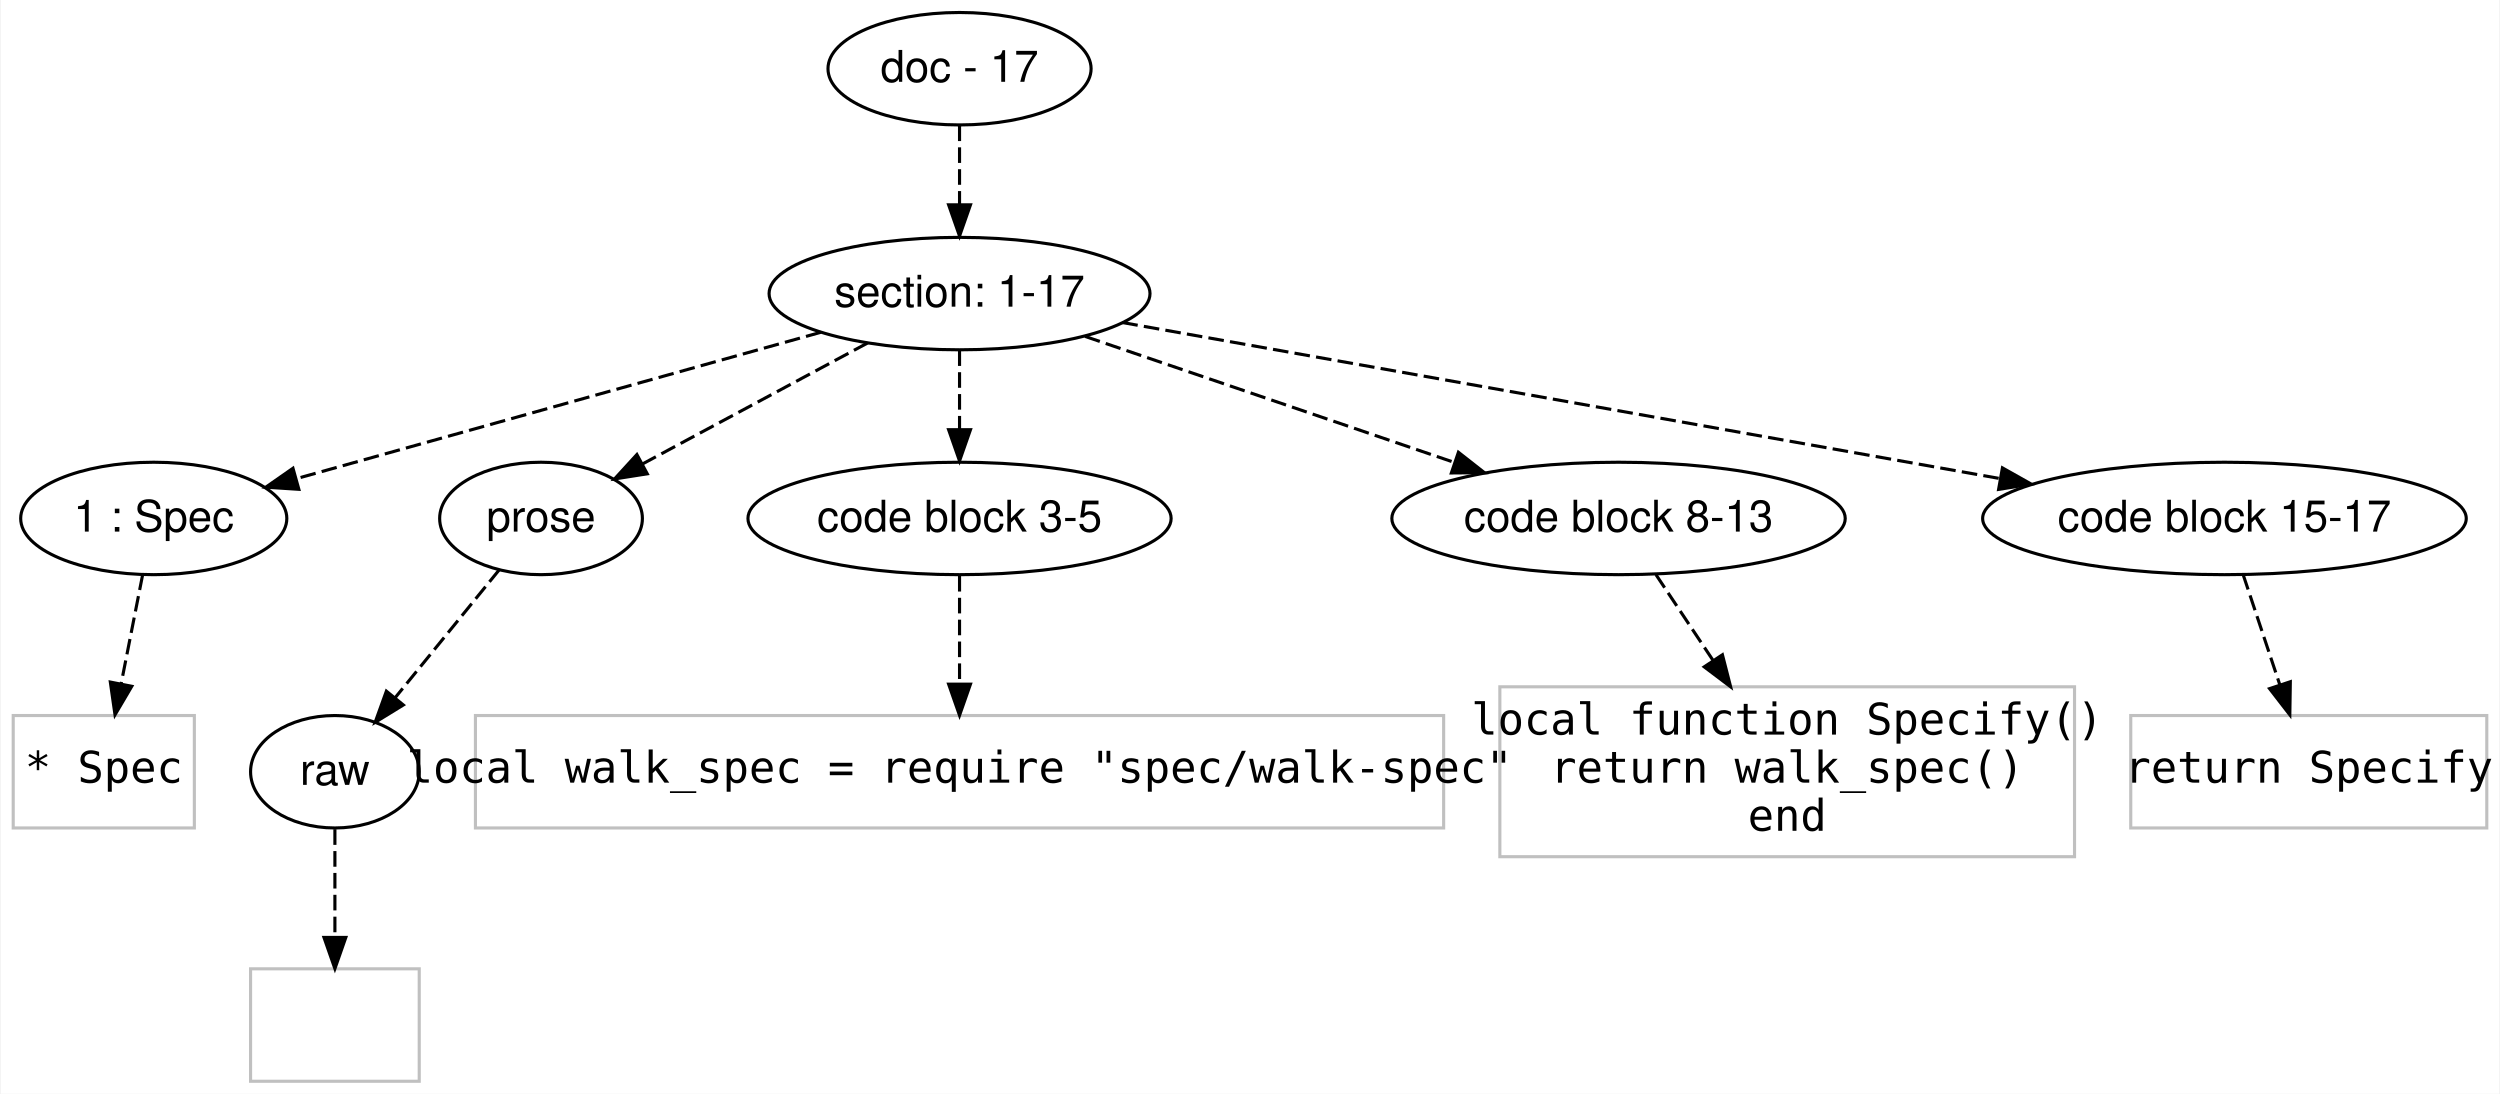
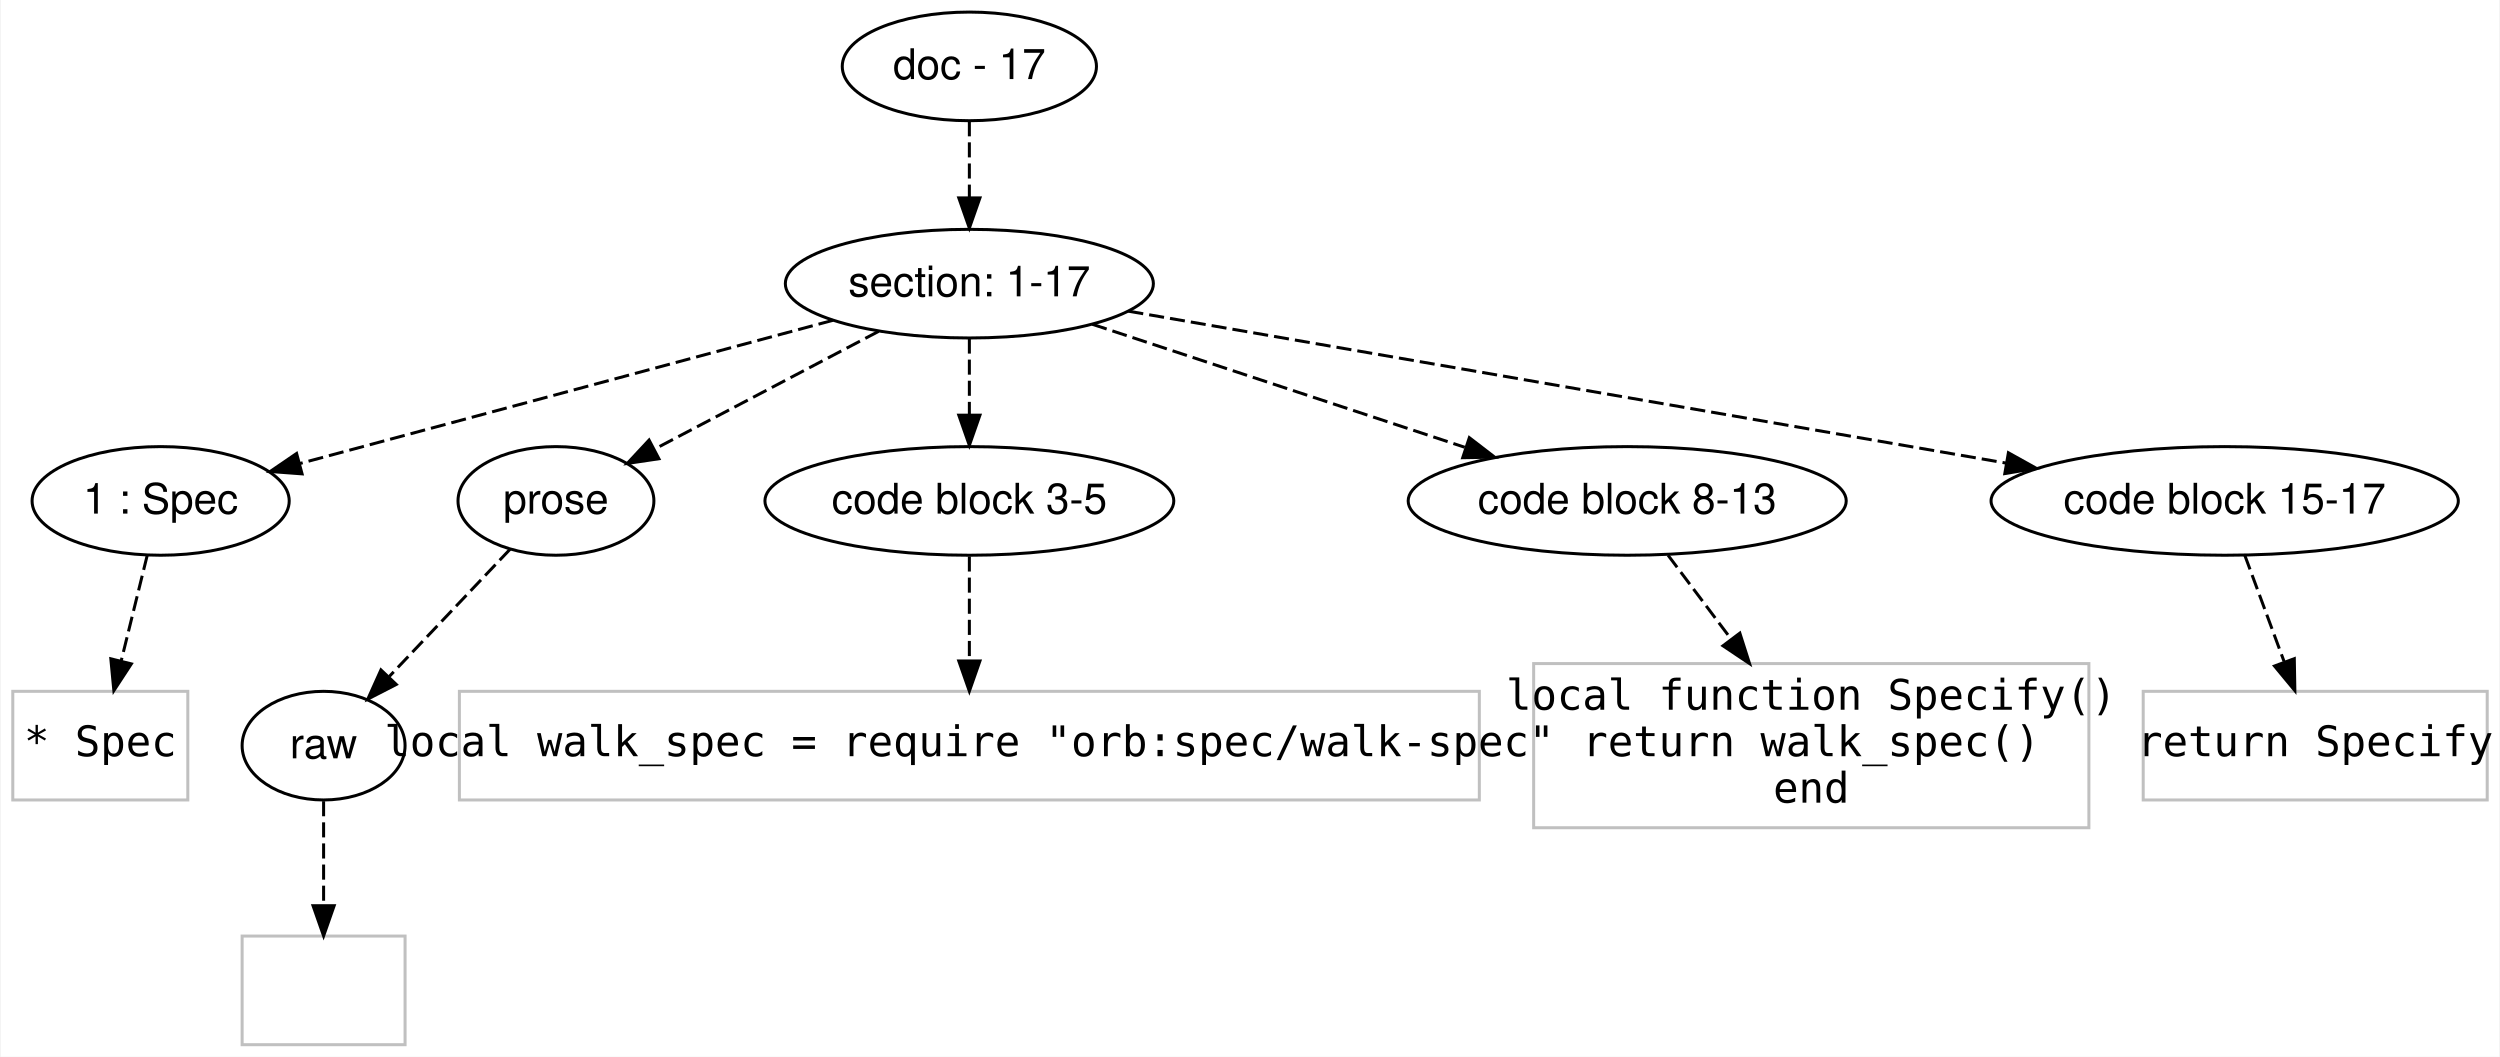
- <svg xmlns="http://www.w3.org/2000/svg" width="800pt" height="350pt" viewBox="0.00 0.00 800.00 350.20">
+ <svg xmlns="http://www.w3.org/2000/svg" width="828pt" height="350pt" viewBox="0.00 0.00 828.00 350.20">
  <g id="graph0" class="graph" transform="scale(1 1) rotate(0) translate(4 346.2001)">
-     <polygon fill="#ffffff" stroke="transparent" points="-4,4 -4,-346.2 796,-346.2 796,4 -4,4" />
-     <g id="node1" class="espalier/node">
-       <ellipse fill="none" stroke="#000000" cx="303" cy="-324.2" rx="42.122" ry="18" />
-       <text text-anchor="middle" x="303" y="-320" font-family="Helvetica,sans-Serif" font-size="14.00" fill="#000000">doc - 17</text>
+     <polygon fill="#ffffff" stroke="transparent" points="-4,4 -4,-346.2 824,-346.2 824,4 -4,4" />
+     <g id="node1" class="node">
+       <ellipse fill="none" stroke="#000000" cx="317" cy="-324.2" rx="42.122" ry="18" />
+       <text text-anchor="middle" x="317" y="-320" font-family="Helvetica,sans-Serif" font-size="14.00" fill="#000000">doc - 17</text>
    </g>
-     <g id="node2" class="espalier/node">
-       <ellipse fill="none" stroke="#000000" cx="303" cy="-252.2" rx="60.983" ry="18" />
-       <text text-anchor="middle" x="303" y="-248" font-family="Helvetica,sans-Serif" font-size="14.00" fill="#000000">section: 1-17</text>
+     <g id="node2" class="node">
+       <ellipse fill="none" stroke="#000000" cx="317" cy="-252.2" rx="60.983" ry="18" />
+       <text text-anchor="middle" x="317" y="-248" font-family="Helvetica,sans-Serif" font-size="14.00" fill="#000000">section: 1-17</text>
    </g>
    <g id="edge1" class="edge">
-       <path fill="none" stroke="#000000" stroke-dasharray="5,2" d="M303,-306.031C303,-298.331 303,-289.174 303,-280.617" />
-       <polygon fill="#000000" stroke="#000000" points="306.5,-280.613 303,-270.613 299.5,-280.613 306.5,-280.613" />
+       <path fill="none" stroke="#000000" stroke-dasharray="5,2" d="M317,-306.031C317,-298.331 317,-289.174 317,-280.617" />
+       <polygon fill="#000000" stroke="#000000" points="320.5,-280.613 317,-270.613 313.5,-280.613 320.5,-280.613" />
    </g>
-     <g id="node3" class="espalier/node">
-       <ellipse fill="none" stroke="#000000" cx="45" cy="-180.2" rx="42.606" ry="18" />
-       <text text-anchor="middle" x="45" y="-176" font-family="Helvetica,sans-Serif" font-size="14.00" fill="#000000">1 : Spec</text>
+     <g id="node3" class="node">
+       <ellipse fill="none" stroke="#000000" cx="49" cy="-180.2" rx="42.606" ry="18" />
+       <text text-anchor="middle" x="49" y="-176" font-family="Helvetica,sans-Serif" font-size="14.00" fill="#000000">1 : Spec</text>
    </g>
    <g id="edge2" class="edge">
-       <path fill="none" stroke="#000000" stroke-dasharray="5,2" d="M258.648,-239.823C211.705,-226.722 137.987,-206.15 90.583,-192.921" />
-       <polygon fill="#000000" stroke="#000000" points="91.458,-189.531 80.885,-190.215 89.577,-196.274 91.458,-189.531" />
+       <path fill="none" stroke="#000000" stroke-dasharray="5,2" d="M271.841,-240.068C222.715,-226.87 144.596,-205.883 95.103,-192.586" />
+       <polygon fill="#000000" stroke="#000000" points="95.866,-189.167 85.3,-189.952 94.05,-195.927 95.866,-189.167" />
    </g>
-     <g id="node4" class="espalier/node">
-       <ellipse fill="none" stroke="#000000" cx="169" cy="-180.2" rx="32.459" ry="18" />
-       <text text-anchor="middle" x="169" y="-176" font-family="Helvetica,sans-Serif" font-size="14.00" fill="#000000">prose</text>
+     <g id="node4" class="node">
+       <ellipse fill="none" stroke="#000000" cx="180" cy="-180.2" rx="32.459" ry="18" />
+       <text text-anchor="middle" x="180" y="-176" font-family="Helvetica,sans-Serif" font-size="14.00" fill="#000000">prose</text>
    </g>
    <g id="edge3" class="edge">
-       <path fill="none" stroke="#000000" stroke-dasharray="5,2" d="M273.593,-236.399C252.291,-224.954 223.493,-209.48 201.508,-197.667" />
-       <polygon fill="#000000" stroke="#000000" points="203.01,-194.501 192.545,-192.851 199.697,-200.667 203.01,-194.501" />
+       <path fill="none" stroke="#000000" stroke-dasharray="5,2" d="M286.935,-236.399C264.92,-224.83 235.075,-209.145 212.509,-197.285" />
+       <polygon fill="#000000" stroke="#000000" points="214.115,-194.175 203.635,-192.621 210.859,-200.372 214.115,-194.175" />
    </g>
-     <g id="node5" class="espalier/node">
-       <ellipse fill="none" stroke="#000000" cx="303" cy="-180.2" rx="67.748" ry="18" />
-       <text text-anchor="middle" x="303" y="-176" font-family="Helvetica,sans-Serif" font-size="14.00" fill="#000000">code block 3-5</text>
+     <g id="node5" class="node">
+       <ellipse fill="none" stroke="#000000" cx="317" cy="-180.2" rx="67.748" ry="18" />
+       <text text-anchor="middle" x="317" y="-176" font-family="Helvetica,sans-Serif" font-size="14.00" fill="#000000">code block 3-5</text>
    </g>
    <g id="edge4" class="edge">
-       <path fill="none" stroke="#000000" stroke-dasharray="5,2" d="M303,-234.031C303,-226.331 303,-217.174 303,-208.617" />
-       <polygon fill="#000000" stroke="#000000" points="306.5,-208.613 303,-198.613 299.5,-208.613 306.5,-208.613" />
+       <path fill="none" stroke="#000000" stroke-dasharray="5,2" d="M317,-234.031C317,-226.331 317,-217.174 317,-208.617" />
+       <polygon fill="#000000" stroke="#000000" points="320.5,-208.613 317,-198.613 313.5,-208.613 320.5,-208.613" />
    </g>
-     <g id="node6" class="espalier/node">
-       <ellipse fill="none" stroke="#000000" cx="514" cy="-180.2" rx="72.584" ry="18" />
-       <text text-anchor="middle" x="514" y="-176" font-family="Helvetica,sans-Serif" font-size="14.00" fill="#000000">code block 8-13</text>
+     <g id="node6" class="node">
+       <ellipse fill="none" stroke="#000000" cx="535" cy="-180.2" rx="72.584" ry="18" />
+       <text text-anchor="middle" x="535" y="-176" font-family="Helvetica,sans-Serif" font-size="14.00" fill="#000000">code block 8-13</text>
    </g>
    <g id="edge5" class="edge">
-       <path fill="none" stroke="#000000" stroke-dasharray="5,2" d="M343.184,-238.488C376.771,-227.027 424.919,-210.597 461.541,-198.101" />
-       <polygon fill="#000000" stroke="#000000" points="462.731,-201.393 471.065,-194.851 460.47,-194.768 462.731,-201.393" />
+       <path fill="none" stroke="#000000" stroke-dasharray="5,2" d="M357.748,-238.742C392.592,-227.234 443.004,-210.584 481.166,-197.98" />
+       <polygon fill="#000000" stroke="#000000" points="482.685,-201.164 491.083,-194.705 480.49,-194.518 482.685,-201.164" />
    </g>
-     <g id="node7" class="espalier/node">
-       <ellipse fill="none" stroke="#000000" cx="708" cy="-180.2" rx="77.421" ry="18" />
-       <text text-anchor="middle" x="708" y="-176" font-family="Helvetica,sans-Serif" font-size="14.00" fill="#000000">code block 15-17</text>
+     <g id="node7" class="node">
+       <ellipse fill="none" stroke="#000000" cx="733" cy="-180.2" rx="77.421" ry="18" />
+       <text text-anchor="middle" x="733" y="-176" font-family="Helvetica,sans-Serif" font-size="14.00" fill="#000000">code block 15-17</text>
    </g>
    <g id="edge6" class="edge">
-       <path fill="none" stroke="#000000" stroke-dasharray="5,2" d="M355.118,-242.935C426.62,-230.223 555.43,-207.324 636.072,-192.987" />
-       <polygon fill="#000000" stroke="#000000" points="636.914,-196.393 646.147,-191.196 635.688,-189.501 636.914,-196.393" />
+       <path fill="none" stroke="#000000" stroke-dasharray="5,2" d="M369.687,-243.081C443.429,-230.318 577.682,-207.082 660.718,-192.71" />
+       <polygon fill="#000000" stroke="#000000" points="661.327,-196.157 670.583,-191.003 660.133,-189.26 661.327,-196.157" />
    </g>
-     <g id="node8" class="espalier/node">
+     <g id="node8" class="node">
      <polygon fill="none" stroke="#c0c0c0" points="58,-117.1 0,-117.1 0,-81.1 58,-81.1 58,-117.1" />
      <text text-anchor="middle" x="29" y="-95.6" font-family="Inconsolata" font-size="14.00" fill="#000000">* Spec</text>
    </g>
    <g id="edge7" class="edge">
-       <path fill="none" stroke="#000000" stroke-dasharray="5,2" d="M41.449,-162.201C39.433,-151.983 36.864,-138.964 34.585,-127.408" />
-       <polygon fill="#000000" stroke="#000000" points="37.966,-126.462 32.596,-117.329 31.098,-127.817 37.966,-126.462" />
+       <path fill="none" stroke="#000000" stroke-dasharray="5,2" d="M44.561,-162.201C42.016,-151.879 38.765,-138.697 35.894,-127.054" />
+       <polygon fill="#000000" stroke="#000000" points="39.288,-126.2 33.495,-117.329 32.492,-127.876 39.288,-126.2" />
    </g>
-     <g id="node9" class="espalier/node">
+     <g id="node9" class="node">
      <ellipse fill="none" stroke="#000000" cx="103" cy="-99.1" rx="27" ry="18" />
      <text text-anchor="middle" x="103" y="-94.9" font-family="Helvetica,sans-Serif" font-size="14.00" fill="#000000">raw</text>
    </g>
    <g id="edge8" class="edge">
-       <path fill="none" stroke="#000000" stroke-dasharray="5,2" d="M155.644,-163.788C146.036,-151.983 132.937,-135.886 122.208,-122.703" />
-       <polygon fill="#000000" stroke="#000000" points="124.914,-120.483 115.887,-114.936 119.484,-124.901 124.914,-120.483" />
+       <path fill="none" stroke="#000000" stroke-dasharray="5,2" d="M164.787,-164.177C153.356,-152.138 137.538,-135.477 124.769,-122.028" />
+       <polygon fill="#000000" stroke="#000000" points="127.082,-119.381 117.659,-114.539 122.006,-124.201 127.082,-119.381" />
    </g>
-     <g id="node11" class="espalier/node">
-       <polygon fill="none" stroke="#c0c0c0" points="458,-117.1 148,-117.1 148,-81.1 458,-81.1 458,-117.1" />
-       <text text-anchor="middle" x="303" y="-95.6" font-family="Inconsolata" font-size="14.00" fill="#000000">local walk_spec = require "spec/walk-spec"</text>
+     <g id="node11" class="node">
+       <polygon fill="none" stroke="#c0c0c0" points="486,-117.1 148,-117.1 148,-81.1 486,-81.1 486,-117.1" />
+       <text text-anchor="middle" x="317" y="-95.6" font-family="Inconsolata" font-size="14.00" fill="#000000">local walk_spec = require "orb:spec/walk-spec"</text>
    </g>
    <g id="edge10" class="edge">
-       <path fill="none" stroke="#000000" stroke-dasharray="5,2" d="M303,-161.797C303,-151.668 303,-138.88 303,-127.499" />
-       <polygon fill="#000000" stroke="#000000" points="306.5,-127.151 303,-117.151 299.5,-127.151 306.5,-127.151" />
+       <path fill="none" stroke="#000000" stroke-dasharray="5,2" d="M317,-161.797C317,-151.668 317,-138.88 317,-127.499" />
+       <polygon fill="#000000" stroke="#000000" points="320.5,-127.151 317,-117.151 313.5,-127.151 320.5,-127.151" />
    </g>
-     <g id="node12" class="espalier/node">
-       <polygon fill="none" stroke="#c0c0c0" points="660,-126.3 476,-126.3 476,-71.9 660,-71.9 660,-126.3" />
-       <text text-anchor="middle" x="568" y="-111" font-family="Inconsolata" font-size="14.00" fill="#000000">local function Specify()</text>
-       <text text-anchor="middle" x="568" y="-95.6" font-family="Inconsolata" font-size="14.00" fill="#000000">  return walk_spec()</text>
-       <text text-anchor="middle" x="568" y="-80.2" font-family="Inconsolata" font-size="14.00" fill="#000000">end</text>
+     <g id="node12" class="node">
+       <polygon fill="none" stroke="#c0c0c0" points="688,-126.3 504,-126.3 504,-71.9 688,-71.9 688,-126.3" />
+       <text text-anchor="middle" x="596" y="-111" font-family="Inconsolata" font-size="14.00" fill="#000000">local function Specify()</text>
+       <text text-anchor="middle" x="596" y="-95.6" font-family="Inconsolata" font-size="14.00" fill="#000000">  return walk_spec()</text>
+       <text text-anchor="middle" x="596" y="-80.2" font-family="Inconsolata" font-size="14.00" fill="#000000">end</text>
    </g>
    <g id="edge11" class="edge">
-       <path fill="none" stroke="#000000" stroke-dasharray="5,2" d="M525.984,-162.201C531.361,-154.127 537.902,-144.303 544.207,-134.834" />
-       <polygon fill="#000000" stroke="#000000" points="547.261,-136.562 549.89,-126.299 541.434,-132.683 547.261,-136.562" />
+       <path fill="none" stroke="#000000" stroke-dasharray="5,2" d="M548.538,-162.201C554.673,-154.044 562.151,-144.102 569.34,-134.545" />
+       <polygon fill="#000000" stroke="#000000" points="572.328,-136.395 575.542,-126.299 566.734,-132.187 572.328,-136.395" />
    </g>
-     <g id="node13" class="espalier/node">
-       <polygon fill="none" stroke="#c0c0c0" points="792,-117.1 678,-117.1 678,-81.1 792,-81.1 792,-117.1" />
-       <text text-anchor="middle" x="735" y="-95.6" font-family="Inconsolata" font-size="14.00" fill="#000000">return Specify</text>
+     <g id="node13" class="node">
+       <polygon fill="none" stroke="#c0c0c0" points="820,-117.1 706,-117.1 706,-81.1 820,-81.1 820,-117.1" />
+       <text text-anchor="middle" x="763" y="-95.6" font-family="Inconsolata" font-size="14.00" fill="#000000">return Specify</text>
    </g>
    <g id="edge12" class="edge">
-       <path fill="none" stroke="#000000" stroke-dasharray="5,2" d="M713.992,-162.201C717.429,-151.879 721.817,-138.697 725.693,-127.054" />
-       <polygon fill="#000000" stroke="#000000" points="729.093,-127.922 728.931,-117.329 722.452,-125.711 729.093,-127.922" />
+       <path fill="none" stroke="#000000" stroke-dasharray="5,2" d="M739.658,-162.201C743.476,-151.879 748.352,-138.697 752.659,-127.054" />
+       <polygon fill="#000000" stroke="#000000" points="756.07,-127.922 756.257,-117.329 749.505,-125.493 756.07,-127.922" />
    </g>
-     <g id="node10" class="espalier/node">
+     <g id="node10" class="node">
      <polygon fill="none" stroke="#c0c0c0" points="130,-36 76,-36 76,0 130,0 130,-36" />
    </g>
    <g id="edge9" class="edge">
      <path fill="none" stroke="#000000" stroke-dasharray="5,2" d="M103,-80.697C103,-70.568 103,-57.78 103,-46.399" />
      <polygon fill="#000000" stroke="#000000" points="106.5,-46.051 103,-36.051 99.5,-46.051 106.5,-46.051" />
    </g>
  </g>
</svg>
